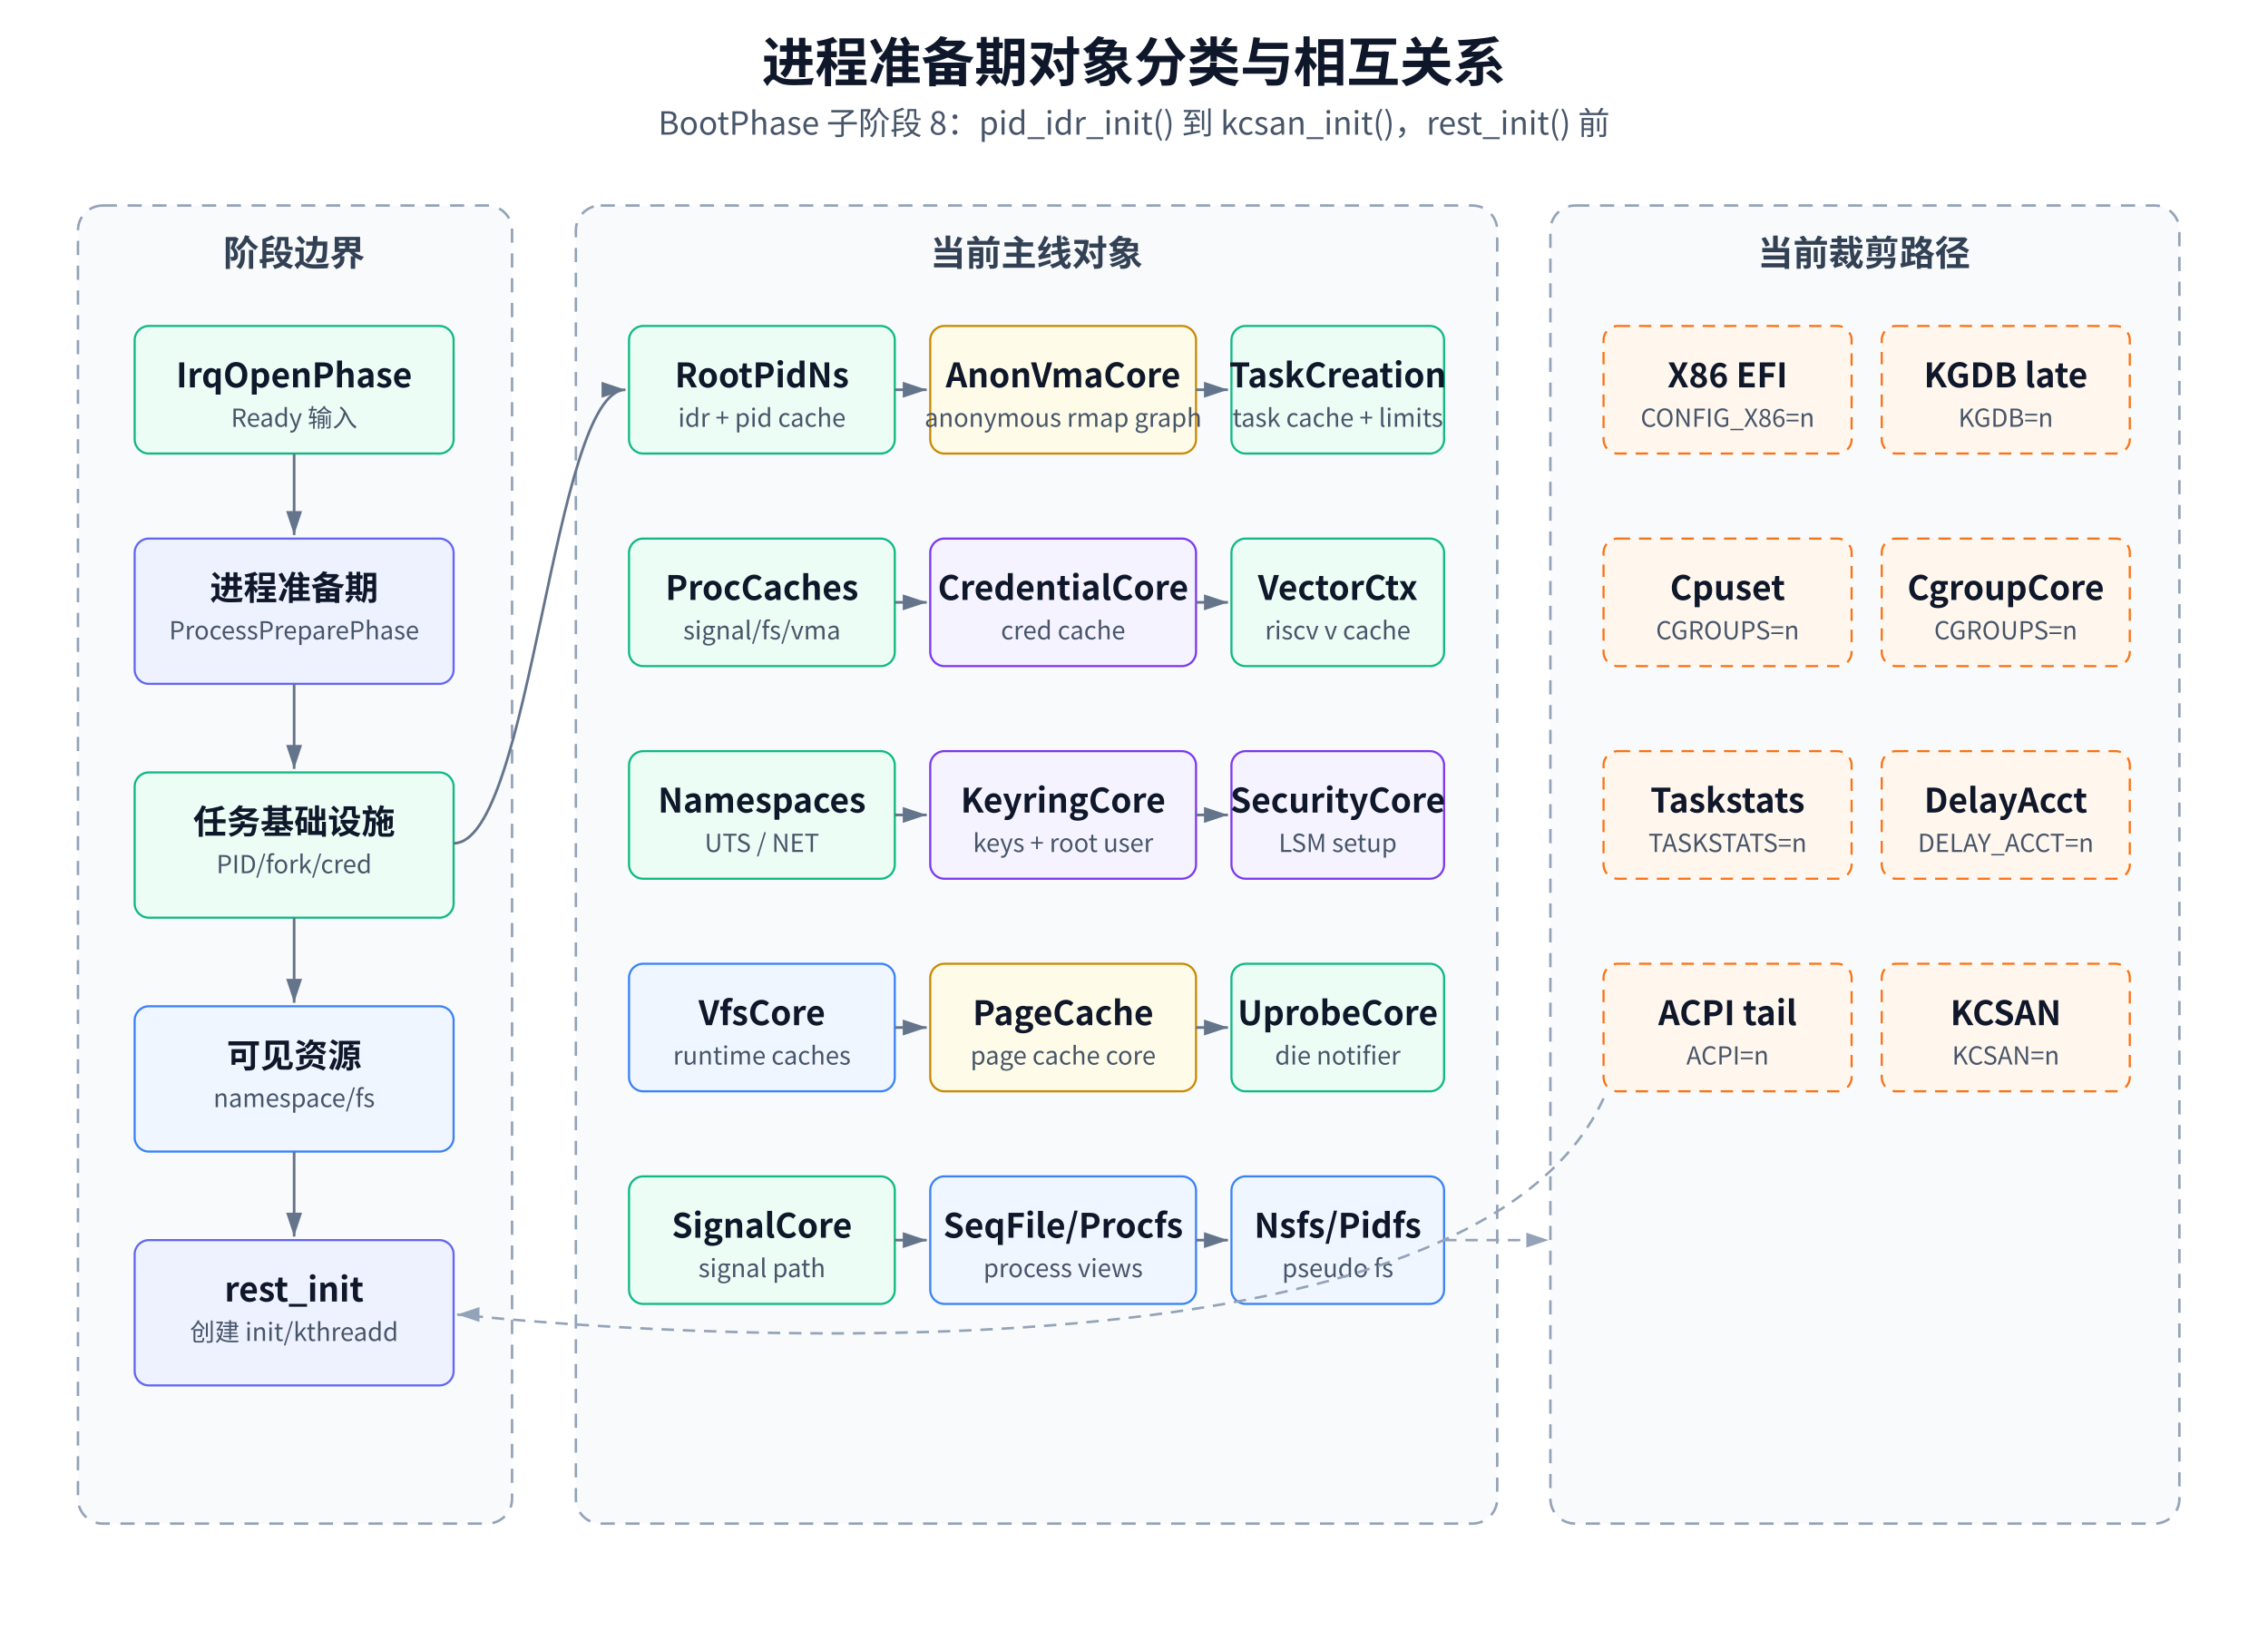
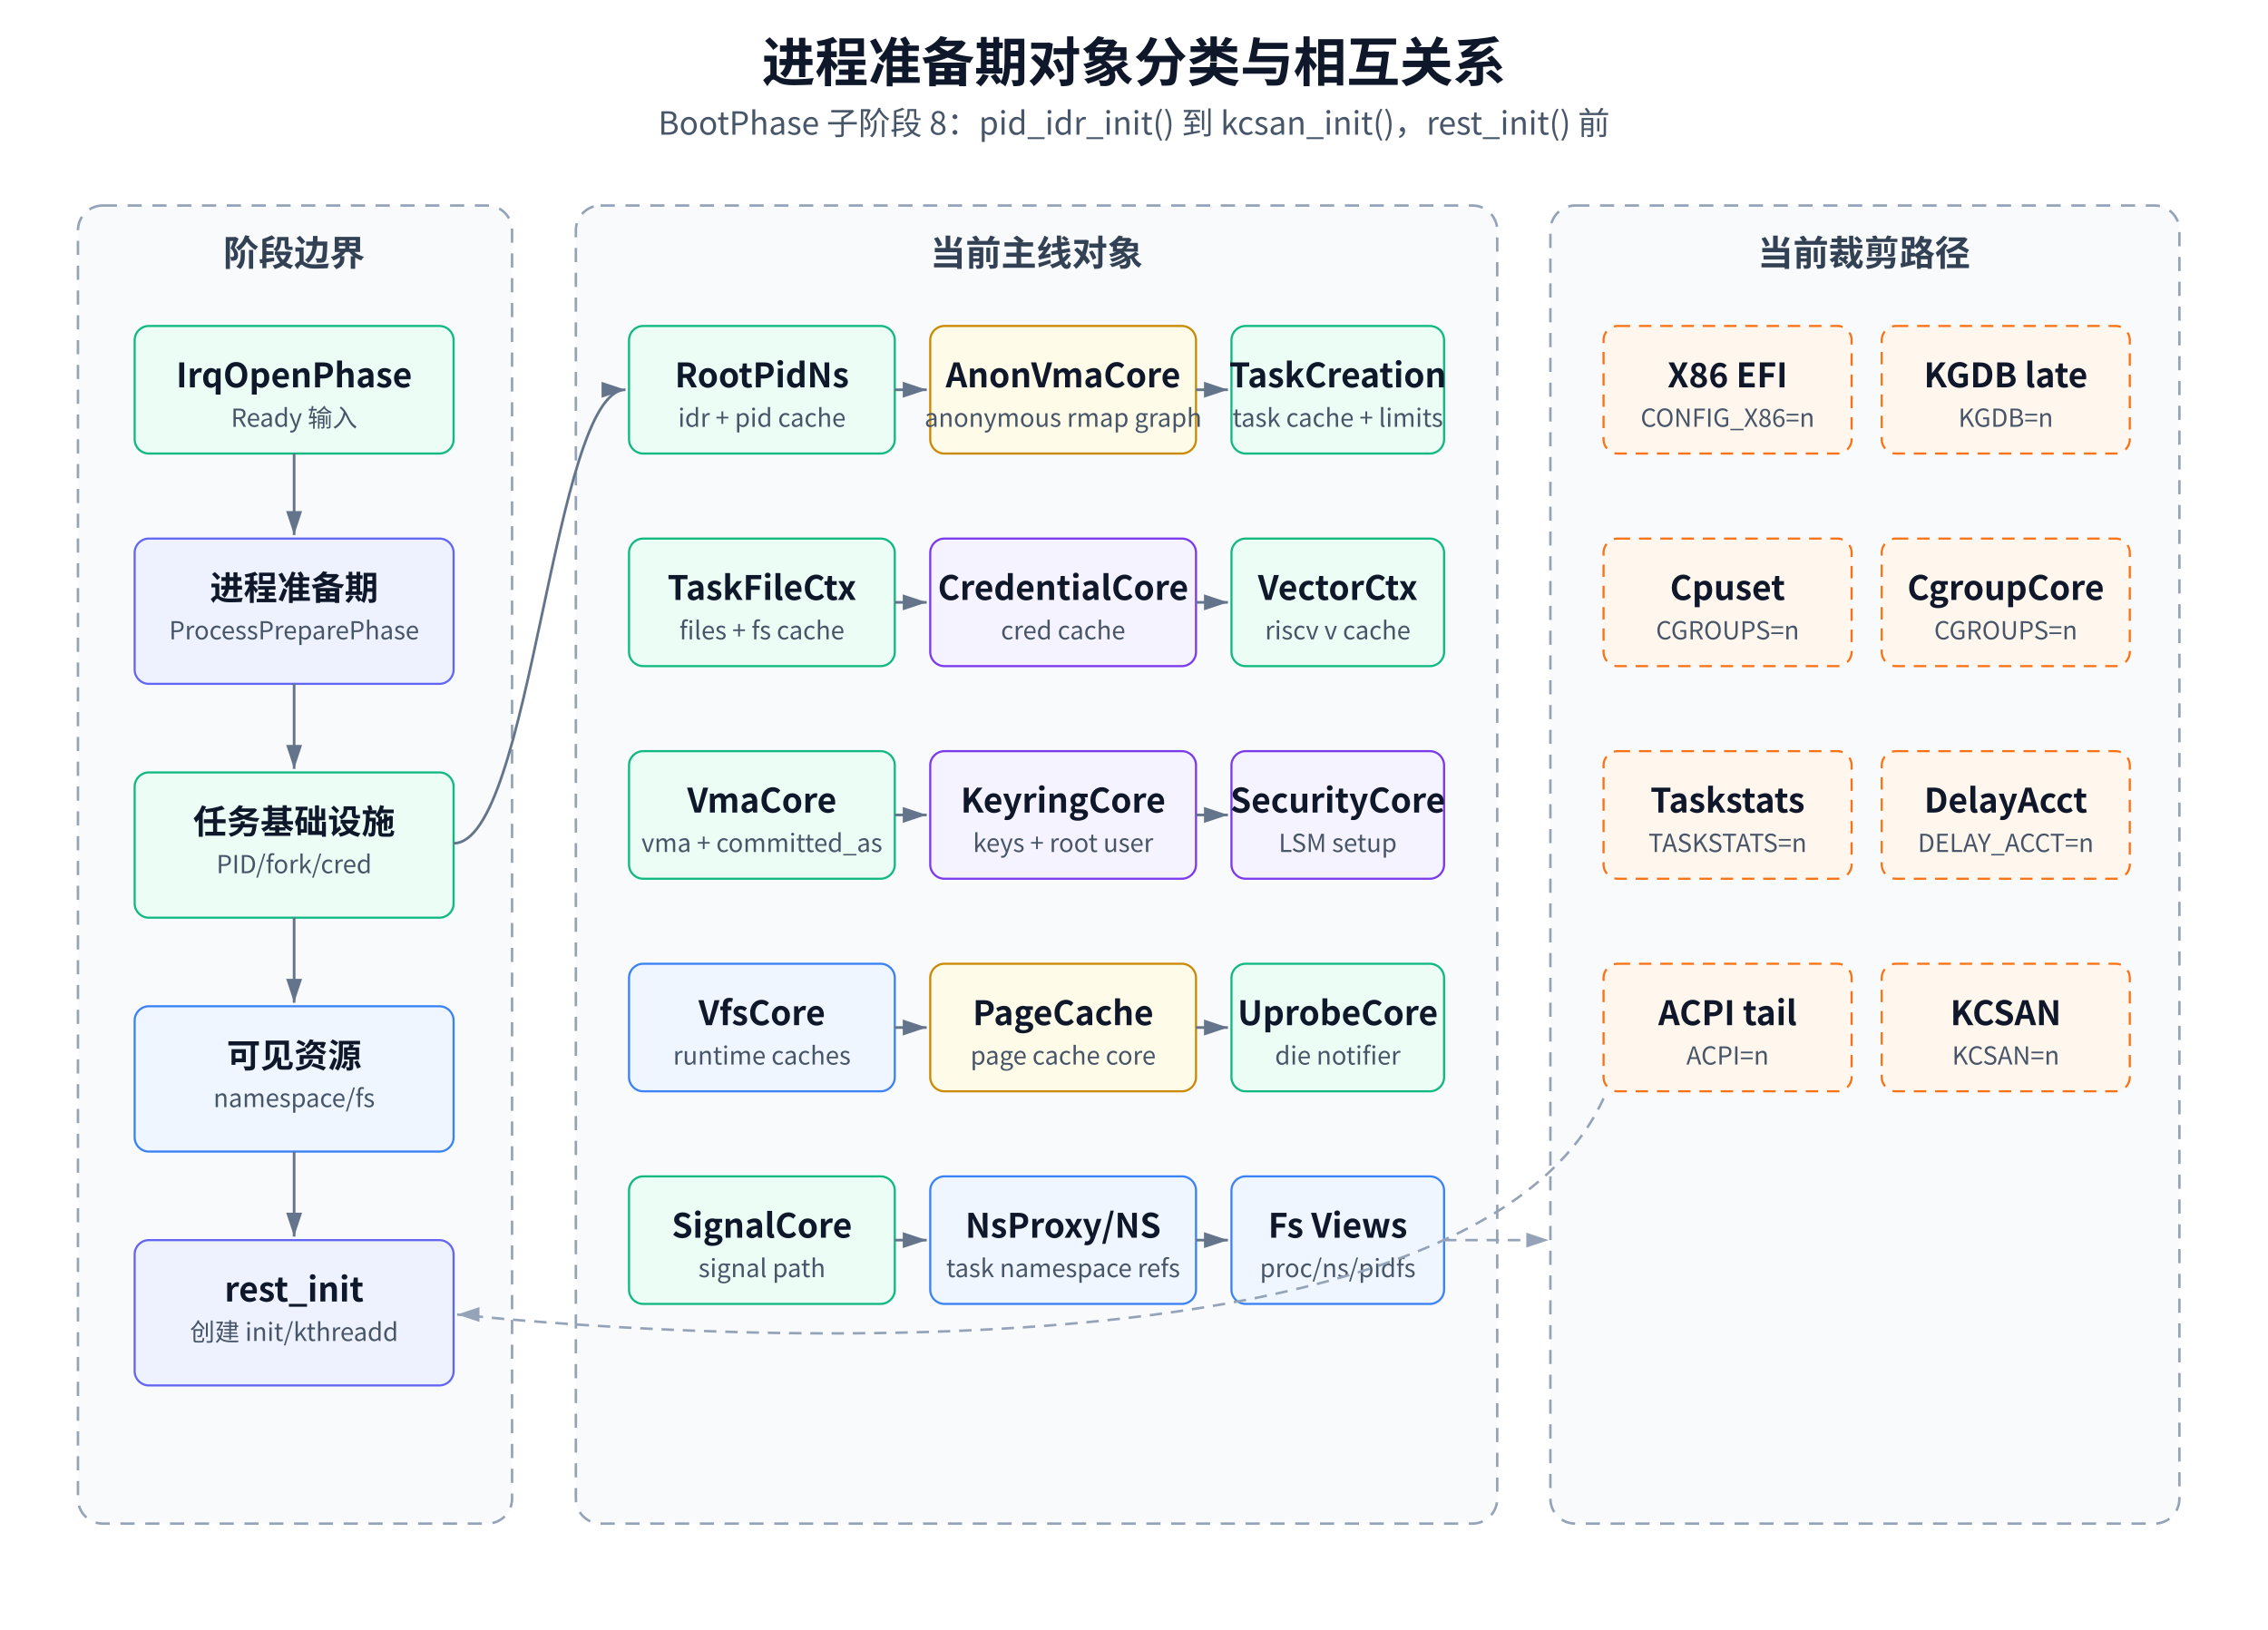
<svg xmlns="http://www.w3.org/2000/svg" width="1280" height="920" viewBox="0 0 1280 920" role="img" aria-labelledby="title desc">
  <defs>
    <style>
      text { font-family: "Microsoft YaHei", "Noto Sans CJK SC", "Source Han Sans SC", Arial, sans-serif; fill: #0f172a; }
      .title { font-size: 30px; font-weight: 600; }
      .subtitle { font-size: 18px; fill: #475569; }
      .group { fill: #f8fafc; stroke: #94a3b8; stroke-width: 1.4; stroke-dasharray: 8 6; }
      .box { fill: #ffffff; stroke: #334155; stroke-width: 1.2; }
      .phase { fill: #eef2ff; stroke: #6366f1; }
      .ready { fill: #ecfdf5; stroke: #10b981; }
      .proc { fill: #ecfdf5; stroke: #10b981; }
      .mm { fill: #fefce8; stroke: #ca8a04; }
      .fs { fill: #eff6ff; stroke: #3b82f6; }
      .sec { fill: #f5f3ff; stroke: #7c3aed; }
      .trimmed { fill: #fff7ed; stroke: #f97316; stroke-dasharray: 7 5; }
      .label { font-size: 19px; font-weight: 600; dominant-baseline: middle; }
      .small { font-size: 14px; fill: #475569; dominant-baseline: middle; }
      .group-title { font-size: 20px; font-weight: 600; fill: #334155; }
      .edge { stroke: #64748b; stroke-width: 1.5; fill: none; marker-end: url(#arrow); }
      .edge-dash { stroke: #94a3b8; stroke-width: 1.4; fill: none; stroke-dasharray: 7 5; marker-end: url(#arrow2); }
    </style>
    <marker id="arrow" markerWidth="10" markerHeight="10" refX="9" refY="3" orient="auto" markerUnits="strokeWidth">
      <path d="M0,0 L0,6 L9,3 z" fill="#64748b" />
    </marker>
    <marker id="arrow2" markerWidth="10" markerHeight="10" refX="9" refY="3" orient="auto" markerUnits="strokeWidth">
      <path d="M0,0 L0,6 L9,3 z" fill="#94a3b8" />
    </marker>
  </defs>
  <rect x="0" y="0" width="1280" height="920" fill="#ffffff" />
  <text x="640" y="46" text-anchor="middle" class="title">进程准备期对象分类与相互关系</text>
  <text x="640" y="76" text-anchor="middle" class="subtitle">BootPhase 子阶段 8：pid_idr_init() 到 kcsan_init()，rest_init() 前</text>
  <rect x="44" y="116" width="245" height="744" rx="14" class="group" />
  <text x="166" y="150" text-anchor="middle" class="group-title">阶段边界</text>
  <rect x="76" y="184" width="180" height="72" rx="8" class="box ready" />
  <text x="166" y="212" text-anchor="middle" class="label">IrqOpenPhase</text>
  <text x="166" y="236" text-anchor="middle" class="small">Ready 输入</text>
  <rect x="76" y="304" width="180" height="82" rx="8" class="box phase" />
  <text x="166" y="332" text-anchor="middle" class="label">进程准备期</text>
  <text x="166" y="356" text-anchor="middle" class="small">ProcessPreparePhase</text>
  <rect x="76" y="436" width="180" height="82" rx="8" class="box proc" />
  <text x="166" y="464" text-anchor="middle" class="label">任务基础设施</text>
  <text x="166" y="488" text-anchor="middle" class="small">PID/fork/cred</text>
  <rect x="76" y="568" width="180" height="82" rx="8" class="box fs" />
  <text x="166" y="596" text-anchor="middle" class="label">可见资源</text>
  <text x="166" y="620" text-anchor="middle" class="small">namespace/fs</text>
  <rect x="76" y="700" width="180" height="82" rx="8" class="box phase" />
  <text x="166" y="728" text-anchor="middle" class="label">rest_init</text>
  <text x="166" y="752" text-anchor="middle" class="small">创建 init/kthreadd</text>
  <path d="M166 256 L166 302" class="edge" />
  <path d="M166 386 L166 434" class="edge" />
  <path d="M166 518 L166 566" class="edge" />
  <path d="M166 650 L166 698" class="edge" />
  <rect x="325" y="116" width="520" height="744" rx="14" class="group" />
  <text x="585" y="150" text-anchor="middle" class="group-title">当前主线对象</text>
  <rect x="355" y="184" width="150" height="72" rx="8" class="box proc" />
  <text x="430" y="212" text-anchor="middle" class="label">RootPidNs</text>
  <text x="430" y="236" text-anchor="middle" class="small">idr + pid cache</text>
  <rect x="525" y="184" width="150" height="72" rx="8" class="box mm" />
  <text x="600" y="212" text-anchor="middle" class="label">AnonVmaCore</text>
  <text x="600" y="236" text-anchor="middle" class="small">anonymous rmap graph</text>
  <rect x="695" y="184" width="120" height="72" rx="8" class="box proc" />
  <text x="755" y="212" text-anchor="middle" class="label">TaskCreation</text>
  <text x="755" y="236" text-anchor="middle" class="small">task cache + limits</text>
  <rect x="355" y="304" width="150" height="72" rx="8" class="box proc" />
-   <text x="430" y="332" text-anchor="middle" class="label">ProcCaches</text>
-   <text x="430" y="356" text-anchor="middle" class="small">signal/fs/vma</text>
+   <text x="430" y="332" text-anchor="middle" class="label">TaskFileCtx</text>
+   <text x="430" y="356" text-anchor="middle" class="small">files + fs cache</text>
  <rect x="525" y="304" width="150" height="72" rx="8" class="box sec" />
  <text x="600" y="332" text-anchor="middle" class="label">CredentialCore</text>
  <text x="600" y="356" text-anchor="middle" class="small">cred cache</text>
  <rect x="695" y="304" width="120" height="72" rx="8" class="box proc" />
  <text x="755" y="332" text-anchor="middle" class="label">VectorCtx</text>
  <text x="755" y="356" text-anchor="middle" class="small">riscv v cache</text>
  <rect x="355" y="424" width="150" height="72" rx="8" class="box proc" />
-   <text x="430" y="452" text-anchor="middle" class="label">Namespaces</text>
-   <text x="430" y="476" text-anchor="middle" class="small">UTS / NET</text>
+   <text x="430" y="452" text-anchor="middle" class="label">VmaCore</text>
+   <text x="430" y="476" text-anchor="middle" class="small">vma + committed_as</text>
  <rect x="525" y="424" width="150" height="72" rx="8" class="box sec" />
  <text x="600" y="452" text-anchor="middle" class="label">KeyringCore</text>
  <text x="600" y="476" text-anchor="middle" class="small">keys + root user</text>
  <rect x="695" y="424" width="120" height="72" rx="8" class="box sec" />
  <text x="755" y="452" text-anchor="middle" class="label">SecurityCore</text>
  <text x="755" y="476" text-anchor="middle" class="small">LSM setup</text>
  <rect x="355" y="544" width="150" height="72" rx="8" class="box fs" />
  <text x="430" y="572" text-anchor="middle" class="label">VfsCore</text>
  <text x="430" y="596" text-anchor="middle" class="small">runtime caches</text>
  <rect x="525" y="544" width="150" height="72" rx="8" class="box mm" />
  <text x="600" y="572" text-anchor="middle" class="label">PageCache</text>
  <text x="600" y="596" text-anchor="middle" class="small">page cache core</text>
  <rect x="695" y="544" width="120" height="72" rx="8" class="box proc" />
  <text x="755" y="572" text-anchor="middle" class="label">UprobeCore</text>
  <text x="755" y="596" text-anchor="middle" class="small">die notifier</text>
  <rect x="355" y="664" width="150" height="72" rx="8" class="box proc" />
  <text x="430" y="692" text-anchor="middle" class="label">SignalCore</text>
  <text x="430" y="716" text-anchor="middle" class="small">signal path</text>
  <rect x="525" y="664" width="150" height="72" rx="8" class="box fs" />
-   <text x="600" y="692" text-anchor="middle" class="label">SeqFile/Procfs</text>
-   <text x="600" y="716" text-anchor="middle" class="small">process views</text>
+   <text x="600" y="692" text-anchor="middle" class="label">NsProxy/NS</text>
+   <text x="600" y="716" text-anchor="middle" class="small">task namespace refs</text>
  <rect x="695" y="664" width="120" height="72" rx="8" class="box fs" />
-   <text x="755" y="692" text-anchor="middle" class="label">Nsfs/Pidfs</text>
-   <text x="755" y="716" text-anchor="middle" class="small">pseudo fs</text>
+   <text x="755" y="692" text-anchor="middle" class="label">Fs Views</text>
+   <text x="755" y="716" text-anchor="middle" class="small">proc/ns/pidfs</text>
  <rect x="875" y="116" width="355" height="744" rx="14" class="group" />
  <text x="1052" y="150" text-anchor="middle" class="group-title">当前裁剪路径</text>
  <rect x="905" y="184" width="140" height="72" rx="8" class="box trimmed" />
  <text x="975" y="212" text-anchor="middle" class="label">X86 EFI</text>
  <text x="975" y="236" text-anchor="middle" class="small">CONFIG_X86=n</text>
  <rect x="1062" y="184" width="140" height="72" rx="8" class="box trimmed" />
  <text x="1132" y="212" text-anchor="middle" class="label">KGDB late</text>
  <text x="1132" y="236" text-anchor="middle" class="small">KGDB=n</text>
  <rect x="905" y="304" width="140" height="72" rx="8" class="box trimmed" />
  <text x="975" y="332" text-anchor="middle" class="label">Cpuset</text>
  <text x="975" y="356" text-anchor="middle" class="small">CGROUPS=n</text>
  <rect x="1062" y="304" width="140" height="72" rx="8" class="box trimmed" />
  <text x="1132" y="332" text-anchor="middle" class="label">CgroupCore</text>
  <text x="1132" y="356" text-anchor="middle" class="small">CGROUPS=n</text>
  <rect x="905" y="424" width="140" height="72" rx="8" class="box trimmed" />
  <text x="975" y="452" text-anchor="middle" class="label">Taskstats</text>
  <text x="975" y="476" text-anchor="middle" class="small">TASKSTATS=n</text>
  <rect x="1062" y="424" width="140" height="72" rx="8" class="box trimmed" />
  <text x="1132" y="452" text-anchor="middle" class="label">DelayAcct</text>
  <text x="1132" y="476" text-anchor="middle" class="small">DELAY_ACCT=n</text>
  <rect x="905" y="544" width="140" height="72" rx="8" class="box trimmed" />
  <text x="975" y="572" text-anchor="middle" class="label">ACPI tail</text>
  <text x="975" y="596" text-anchor="middle" class="small">ACPI=n</text>
  <rect x="1062" y="544" width="140" height="72" rx="8" class="box trimmed" />
  <text x="1132" y="572" text-anchor="middle" class="label">KCSAN</text>
  <text x="1132" y="596" text-anchor="middle" class="small">KCSAN=n</text>
  <path d="M256 476 C300 476, 312 220, 353 220" class="edge" />
  <path d="M505 220 L523 220" class="edge" />
  <path d="M675 220 L693 220" class="edge" />
  <path d="M505 340 L523 340" class="edge" />
  <path d="M675 340 L693 340" class="edge" />
  <path d="M505 460 L523 460" class="edge" />
  <path d="M675 460 L693 460" class="edge" />
  <path d="M505 580 L523 580" class="edge" />
  <path d="M675 580 L693 580" class="edge" />
  <path d="M505 700 L523 700" class="edge" />
  <path d="M675 700 L693 700" class="edge" />
  <path d="M815 700 C855 700, 856 700, 874 700" class="edge-dash" />
  <path d="M905 620 C820 806, 262 742, 258 742" class="edge-dash" />
</svg>
